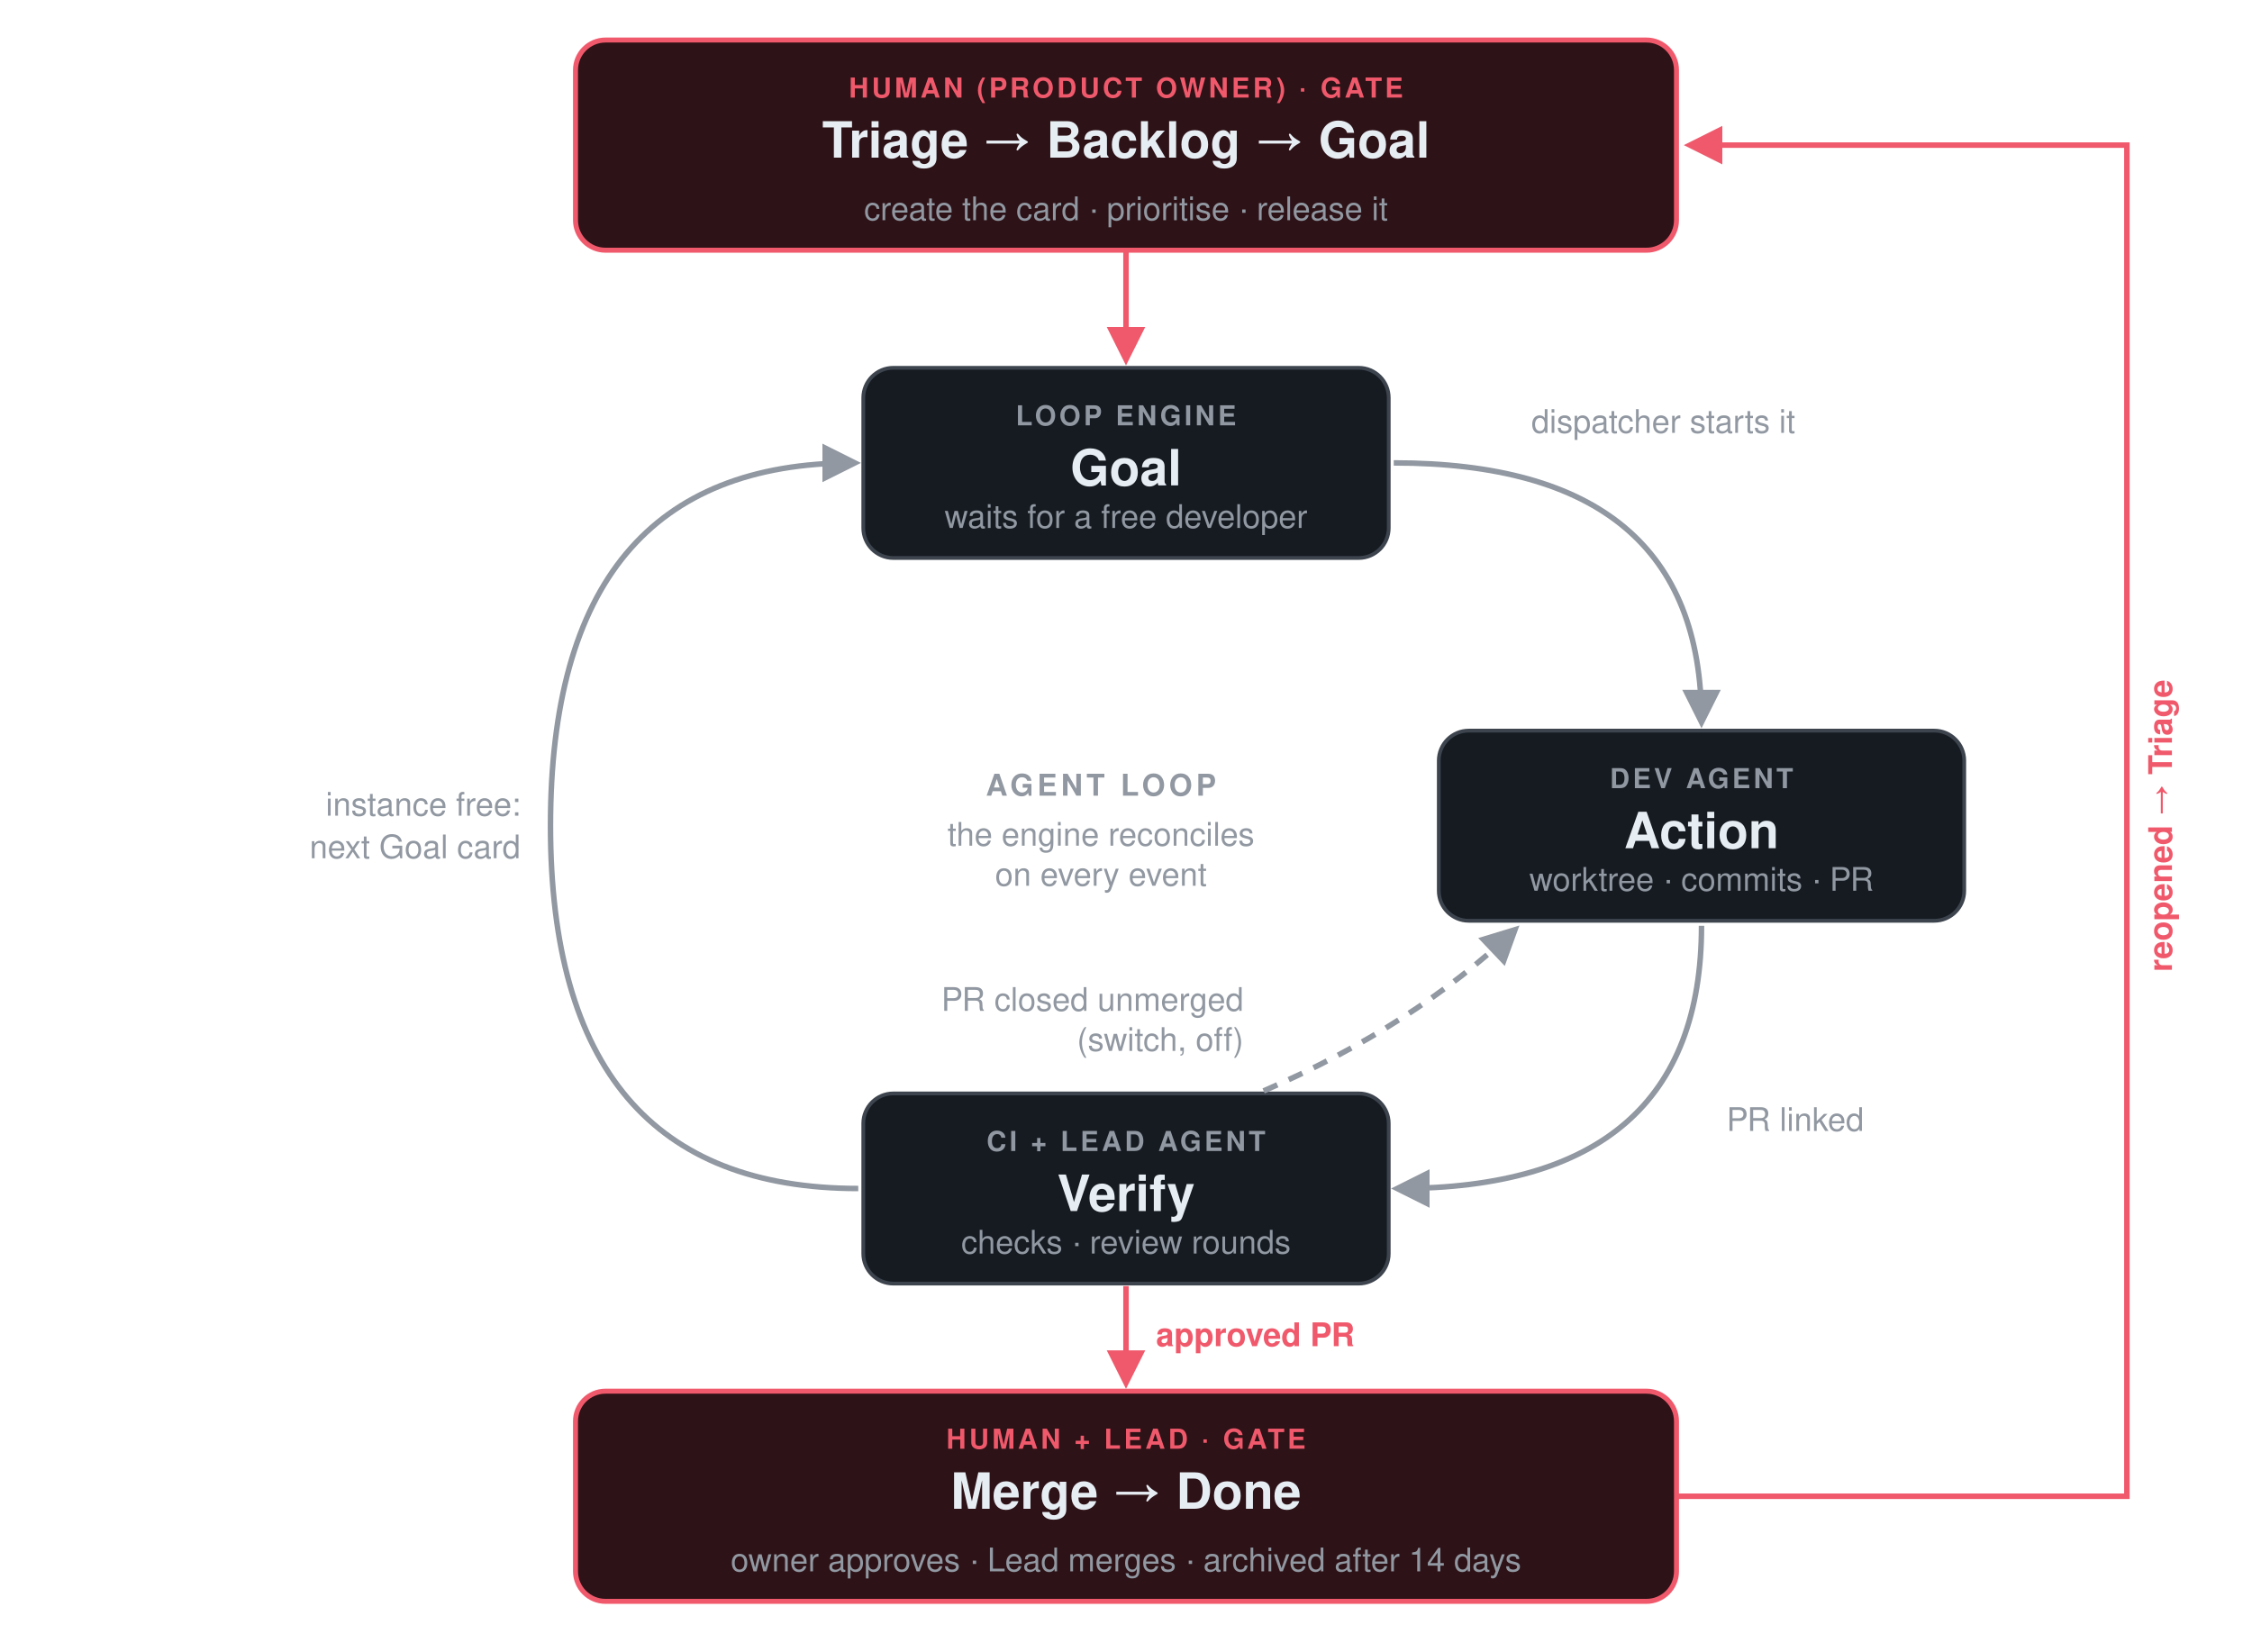
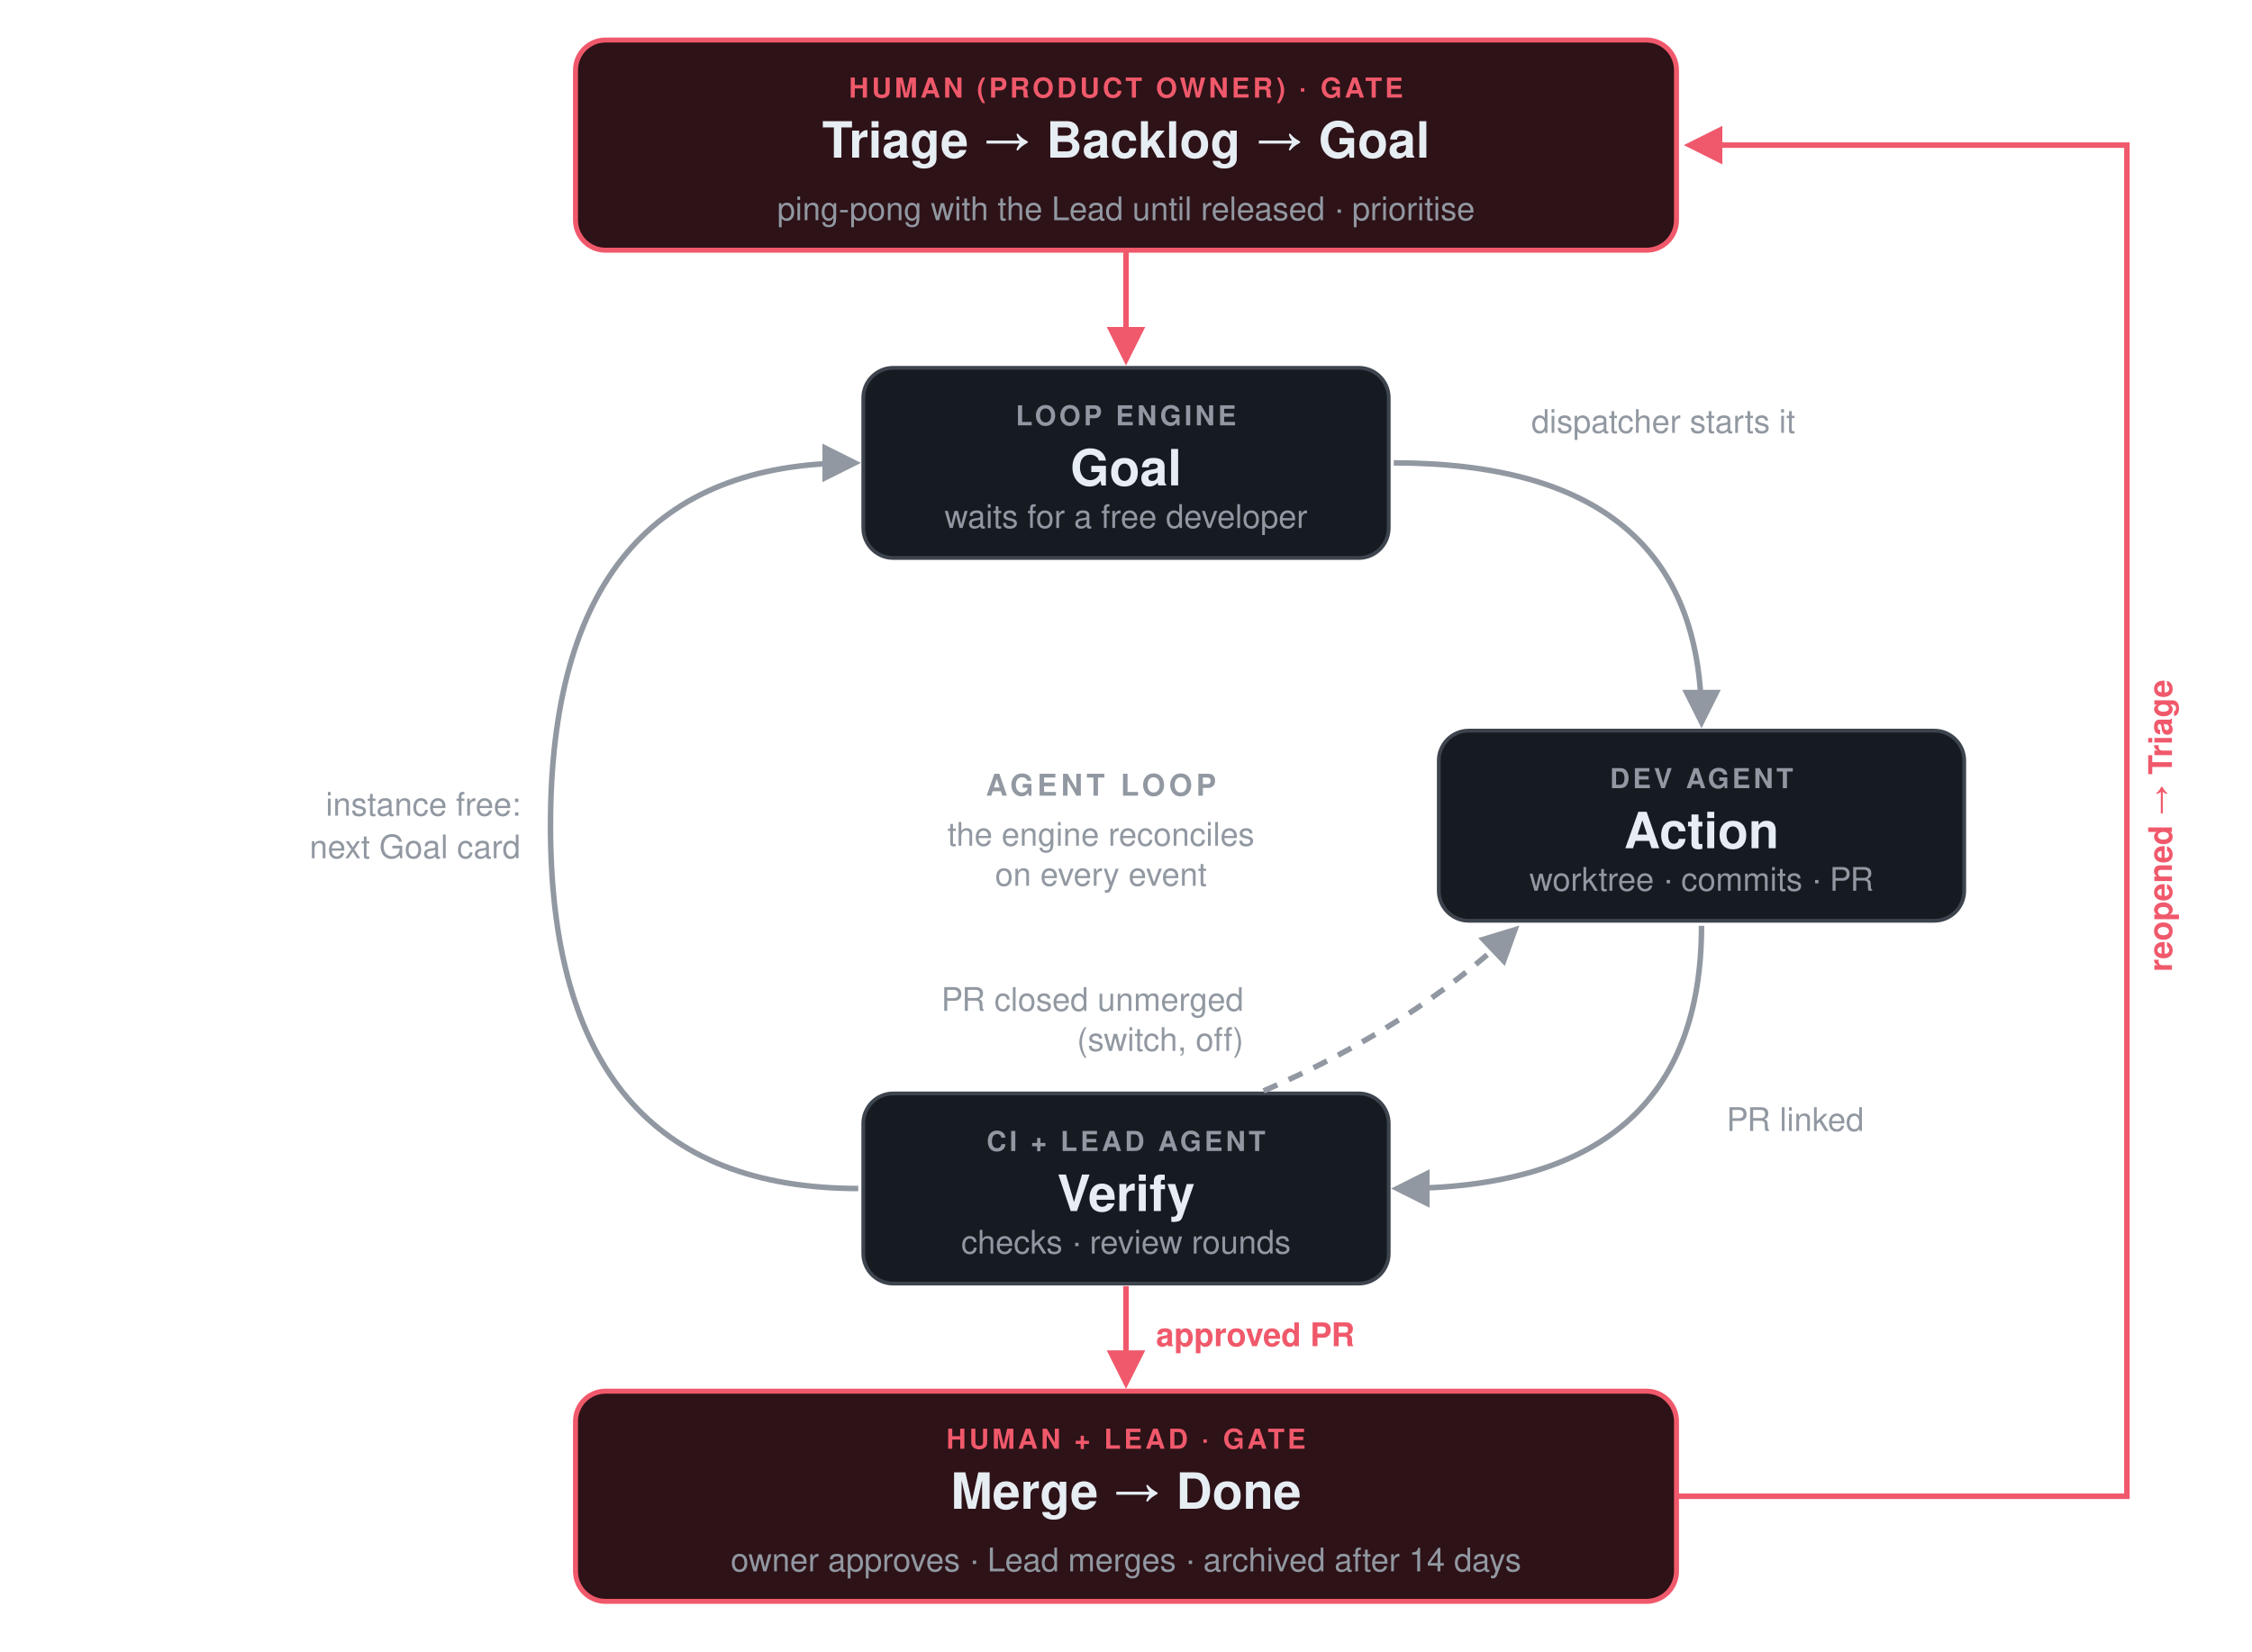
<svg xmlns="http://www.w3.org/2000/svg" viewBox="0 0 900 660" width="900" height="660" role="img" aria-label="Card states of The Loop: two human gates around the agent loop">
  <style>
text{font-family:-apple-system, BlinkMacSystemFont, "Segoe UI", Helvetica, Arial, sans-serif;fill:#e6edf3;text-anchor:middle}
.kick{font-size:11px;font-weight:600;letter-spacing:1.2px;fill:#9198a1}
.redt{fill:#f0596b}
.title{font-size:20px;font-weight:700}
.sub{font-size:13px;fill:#9198a1}
.lbl{font-size:13px;fill:#9198a1}
.lblr{font-size:13px;fill:#f0596b;font-weight:600}
.ring1{font-size:12px;font-weight:700;letter-spacing:1.5px;fill:#9198a1}
.agent{fill:#161b22;stroke:#3d444d;stroke-width:1.5}
.gate{fill:#2d1217;stroke:#f0596b;stroke-width:2}
path{fill:none;stroke-width:2.2}
.a{stroke:#9198a1}
.r{stroke:#f0596b}
.d{stroke:#9198a1;stroke-dasharray:6 5}
</style>
  <defs>
    <marker id="ma" viewBox="0 0 10 10" refX="8" refY="5" markerWidth="7" markerHeight="7" orient="auto">
      <path d="M0,0 L10,5 L0,10 z" style="fill:#9198a1;stroke:none" />
    </marker>
    <marker id="mr" viewBox="0 0 10 10" refX="8" refY="5" markerWidth="7" markerHeight="7" orient="auto">
      <path d="M0,0 L10,5 L0,10 z" style="fill:#f0596b;stroke:none" />
    </marker>
  </defs>
  <rect class="gate" x="230.0" y="16.0" width="440" height="84" rx="12" />
  <text class="kick redt" x="450" y="39.0">HUMAN (PRODUCT OWNER) · GATE</text>
  <text class="title" x="450" y="63.0">Triage → Backlog → Goal</text>
-   <text class="sub" x="450" y="88.0">create the card · prioritise · release it</text>
+   <text class="sub" x="450" y="88.0">ping-pong with the Lead until released · prioritise</text>
  <path class="r" d="M450,100 V143" marker-end="url(#mr)" />
  <rect class="agent" x="345.0" y="147.0" width="210" height="76" rx="12" />
  <text class="kick" x="450" y="170.0">LOOP ENGINE</text>
  <text class="title" x="450" y="194.0">Goal</text>
  <text class="sub" x="450" y="211.0">waits for a free developer</text>
  <rect class="agent" x="575.0" y="292.0" width="210" height="76" rx="12" />
  <text class="kick" x="680" y="315.0">DEV AGENT</text>
  <text class="title" x="680" y="339.0">Action</text>
  <text class="sub" x="680" y="356.0">worktree · commits · PR</text>
  <rect class="agent" x="345.0" y="437.0" width="210" height="76" rx="12" />
  <text class="kick" x="450" y="460.0">CI + LEAD AGENT</text>
  <text class="title" x="450" y="484.0">Verify</text>
  <text class="sub" x="450" y="501.0">checks · review rounds</text>
  <path class="a" d="M557,185 Q680,185 680,288" marker-end="url(#ma)" />
  <text class="lbl" x="612" y="173" style="text-anchor:start">dispatcher starts it</text>
  <path class="a" d="M680,370 Q680,475 559,475" marker-end="url(#ma)" />
  <text class="lbl" x="690" y="452" style="text-anchor:start">PR linked</text>
  <path class="a" d="M343,475 Q220,475 220,330 Q220,185 341,185" marker-end="url(#ma)" />
  <text class="lbl" x="208" y="326" style="text-anchor:end">instance free:</text>
  <text class="lbl" x="208" y="343" style="text-anchor:end">next Goal card</text>
  <path class="d" d="M505,436 Q565,410 605,372" marker-end="url(#ma)" />
  <text class="lbl" x="497" y="404" style="text-anchor:end">PR closed unmerged</text>
  <text class="lbl" x="497" y="420" style="text-anchor:end">(switch, off)</text>
  <text class="ring1" x="440" y="318">AGENT LOOP</text>
  <text class="lbl" x="440" y="338">the engine reconciles</text>
  <text class="lbl" x="440" y="354">on every event</text>
  <path class="r" d="M450,514 V552" marker-end="url(#mr)" />
  <text class="lblr" x="462" y="538" style="text-anchor:start">approved PR</text>
  <rect class="gate" x="230.0" y="556.0" width="440" height="84" rx="12" />
  <text class="kick redt" x="450" y="579.0">HUMAN + LEAD · GATE</text>
  <text class="title" x="450" y="603.0">Merge → Done</text>
  <text class="sub" x="450" y="628.0">owner approves · Lead merges · archived after 14 days</text>
  <path class="r" d="M670,598 H850 V58 H676" marker-end="url(#mr)" />
  <text class="lblr" transform="translate(868,330) rotate(-90)">reopened → Triage</text>
</svg>
